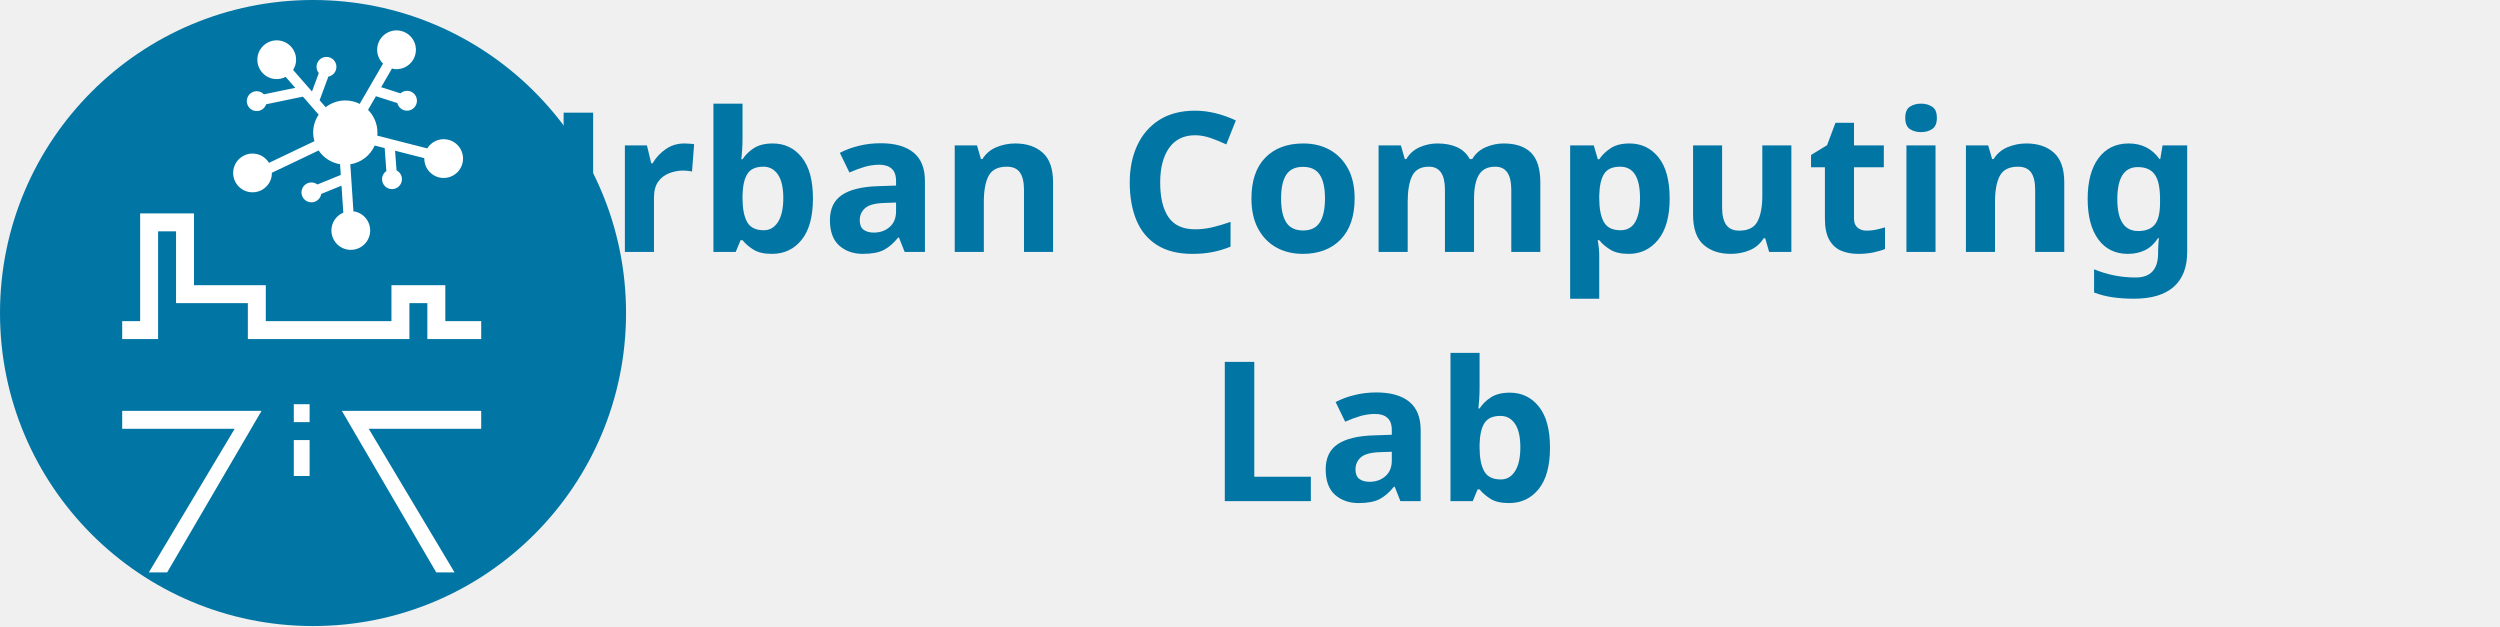
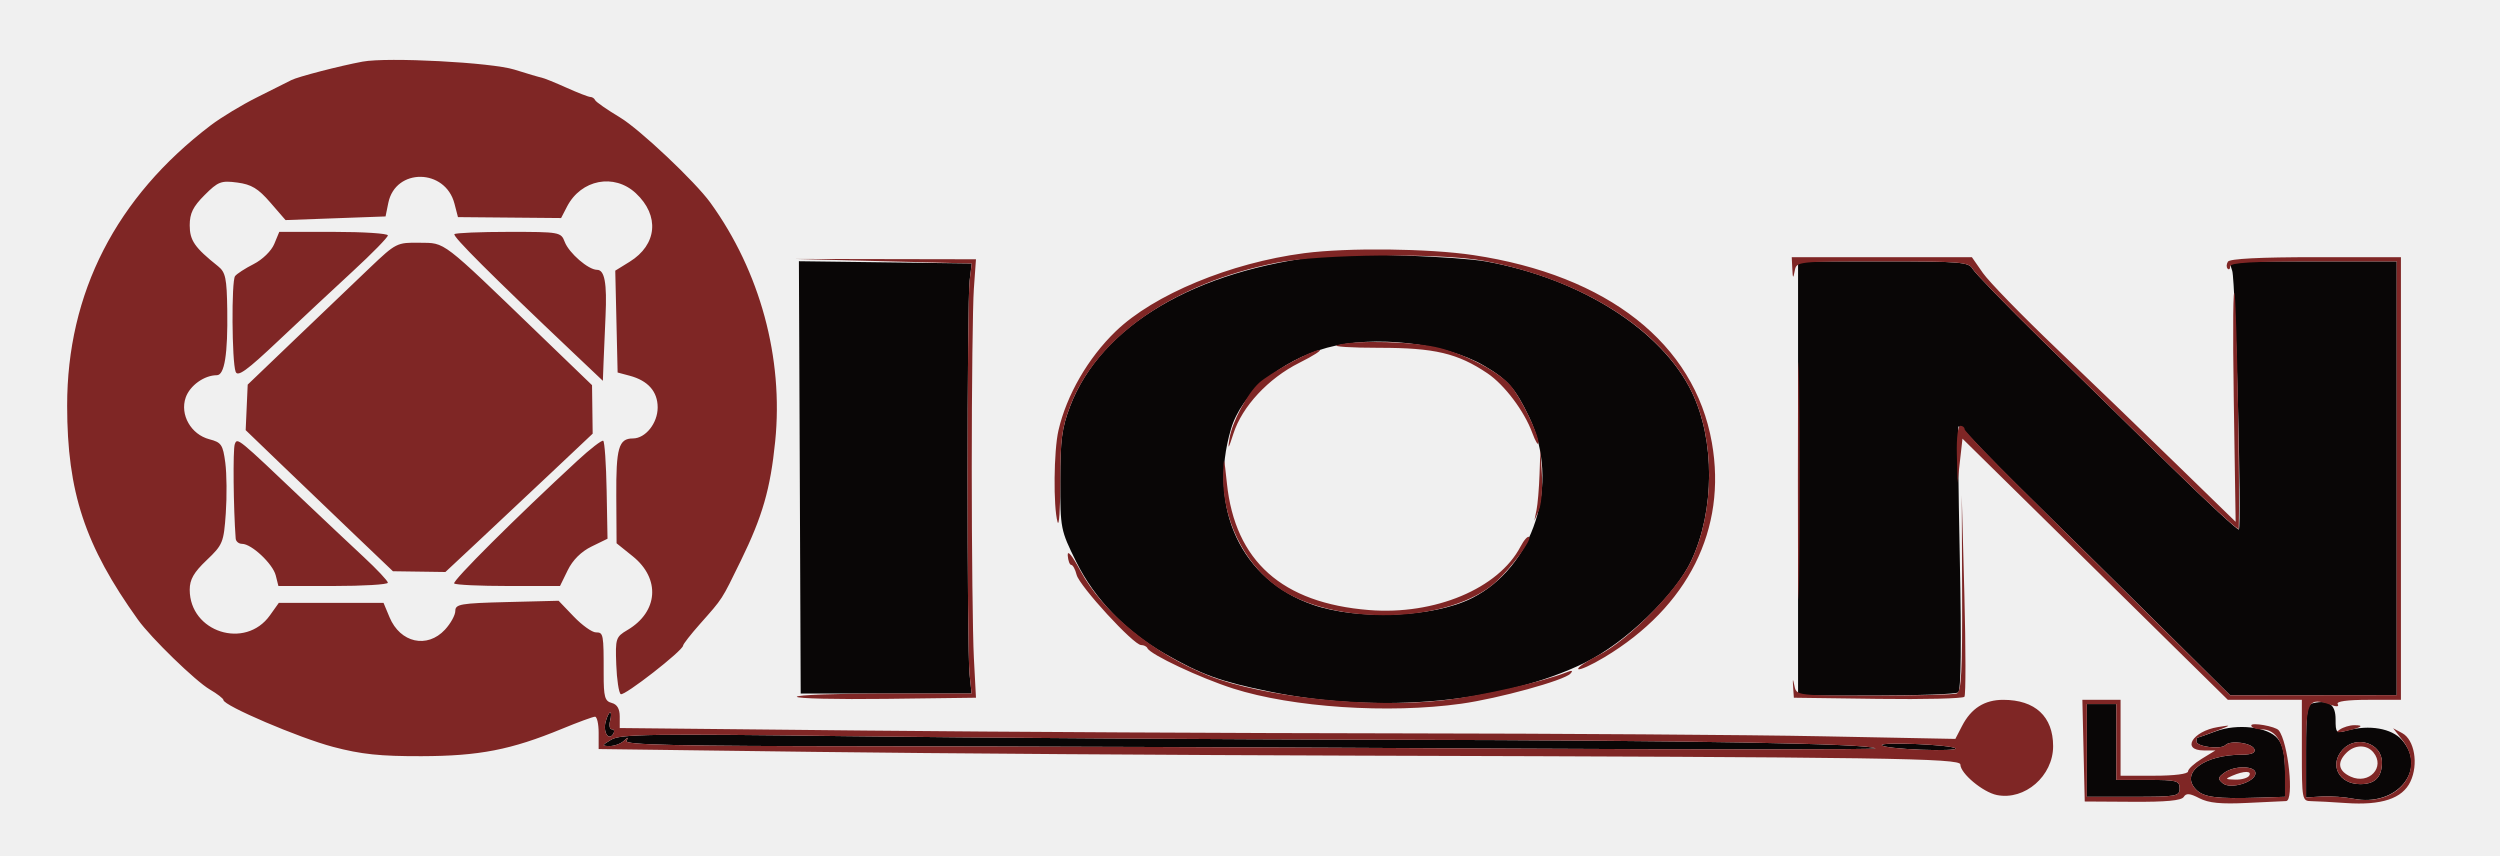
- <svg xmlns="http://www.w3.org/2000/svg" width="180.855mm" height="45.289mm" viewBox="0 0 180.855 45.289" version="1.1" id="svg1171">
-   <defs id="defs1165" />
-   <g id="layer1" transform="translate(-17.67386,-133.4455)">
-     <g id="g912" transform="matrix(0.2585633,0,0,0.2585633,-94.5076,177.3482)">
-       <circle style="fill:#0175a4;fill-opacity:1;stroke:#ffaa4d;stroke-width:0;stroke-miterlimit:4;stroke-dasharray:none;stroke-opacity:1" id="circle886" cx="521.443" cy="-82.216" r="87.579" />
-       <path id="path888" d="m 543.388,-89.999 h 15.067 v 10.045 h 10.045 v 5.022 H 553.432 v -10.045 h -5.022 v 10.045 H 503.209 V -84.977 H 483.12 V -105.066 h -5.022 v 30.134 h -10.045 v -5.022 h 5.022 v -30.134 h 15.067 v 20.089 h 20.089 v 10.045 h 35.156 z m -22.901,38.31 h -4.423 v -5.022 h 4.423 z m -20.971,1.868 h -31.464 v -5.022 h 38.987 l -26.411,45.201 h -5.12 z m 61.527,40.179 h -5.12 L 529.512,-54.843 h 38.987 v 5.022 H 537.036 Z M 520.487,-36.622 h -4.423 v -10.045 h 4.423 z" style="fill:#ffffff;fill-rule:evenodd;stroke-width:0.502;fill-opacity:1" />
-       <path id="path890" d="m 553.4,-128.279 c 0.957,-1.537 2.648,-2.569 4.592,-2.569 2.994,0 5.422,2.427 5.424,5.422 0,2.994 -2.427,5.422 -5.422,5.422 -2.994,0 -5.422,-2.427 -5.422,-5.422 0,-0.04 0.01,-0.076 0.01,-0.116 l -8.18,-2.084 0.41,5.499 c 0.894,0.462 1.512,1.386 1.512,2.462 0,1.536 -1.246,2.782 -2.782,2.782 -1.536,0 -2.782,-1.246 -2.782,-2.782 0,-0.95 0.478,-1.786 1.204,-2.288 l -0.478,-6.416 -2.785,-0.71 c -1.213,2.749 -3.763,4.768 -6.826,5.246 l 0.875,13.179 c 0.159,0.024 0.317,0.024 0.477,0.06 2.918,0.671 4.74,3.581 4.069,6.498 -0.671,2.918 -3.581,4.74 -6.498,4.069 -2.918,-0.671 -4.74,-3.581 -4.069,-6.498 0.406,-1.764 1.636,-3.116 3.185,-3.769 l -0.502,-7.555 -5.682,2.315 c -0.01,0.064 -0.01,0.126 -0.024,0.19 -0.344,1.498 -1.837,2.432 -3.334,2.088 -1.498,-0.344 -2.432,-1.837 -2.088,-3.334 0.344,-1.498 1.837,-2.432 3.334,-2.088 0.395,0.091 0.747,0.265 1.051,0.495 l 6.543,-2.666 -0.199,-2.994 c -2.495,-0.409 -4.646,-1.836 -6,-3.851 l -13.086,6.242 c 0.002,0.296 -0.006,0.593 -0.051,0.895 -0.47,2.957 -3.249,4.973 -6.205,4.503 -2.957,-0.47 -4.973,-3.249 -4.503,-6.205 0.47,-2.957 3.249,-4.973 6.205,-4.503 1.627,0.259 2.95,1.229 3.749,2.532 l 12.704,-6.06 c -0.214,-0.768 -0.337,-1.575 -0.337,-2.412 0,-1.858 0.564,-3.584 1.53,-5.017 l -4.403,-5.038 -10.289,2.136 c -0.01,0.03 -0.01,0.058 -0.021,0.087 -0.532,1.441 -2.132,2.177 -3.574,1.645 -1.441,-0.532 -2.177,-2.132 -1.645,-3.574 0.532,-1.441 2.132,-2.177 3.574,-1.645 0.414,0.153 0.762,0.402 1.046,0.702 l 8.754,-1.817 -2.678,-3.064 c -0.88,0.459 -1.891,0.693 -2.953,0.603 -2.983,-0.253 -5.197,-2.876 -4.944,-5.86 0.253,-2.983 2.876,-5.197 5.86,-4.944 2.983,0.253 5.197,2.876 4.944,5.86 -0.075,0.885 -0.378,1.689 -0.818,2.395 l 5.279,6.04 1.906,-5.15 c -0.499,-0.615 -0.743,-1.429 -0.583,-2.267 0.287,-1.509 1.744,-2.5 3.254,-2.212 1.509,0.287 2.5,1.744 2.212,3.253 -0.219,1.151 -1.12,1.995 -2.203,2.206 l -2.448,6.614 1.698,1.943 c 1.52,-1.177 3.421,-1.884 5.492,-1.884 1.449,0 2.813,0.351 4.026,0.96 l 6.526,-11.271 c -1.195,-1.169 -1.846,-2.862 -1.589,-4.643 0.428,-2.963 3.177,-5.019 6.14,-4.59 2.964,0.428 5.019,3.177 4.591,6.14 -0.428,2.963 -3.177,5.019 -6.14,4.59 -0.174,-0.027 -0.332,-0.084 -0.499,-0.124 l -3.027,5.226 5.39,1.724 c 0.592,-0.526 1.394,-0.807 2.239,-0.685 1.521,0.22 2.575,1.631 2.356,3.151 -0.22,1.521 -1.631,2.575 -3.151,2.356 -1.159,-0.167 -2.043,-1.028 -2.302,-2.102 l -5.994,-1.917 -2.209,3.816 c 1.626,1.626 2.633,3.874 2.633,6.356 0,0.291 -0.015,0.578 -0.043,0.862 z" style="fill:#ffffff;fill-rule:evenodd;stroke-width:0.322;fill-opacity:1" />
-       <text xml:space="preserve" style="font-style:normal;font-weight:normal;font-size:54.575px;line-height:1.25;font-family:Poppins;text-align:center;letter-spacing:0px;word-spacing:0px;text-anchor:middle;fill:#0175a4;fill-opacity:1;stroke:none;stroke-width:1.584;" x="870.472" y="-99.311" id="text896">
-         <tspan id="tspan892" x="870.472" y="-99.311" style="font-style:normal;font-variant:normal;font-weight:bold;font-stretch:normal;font-size:54.575px;font-family:Tahoma;-inkscape-font-specification:'Tahoma Bold';text-align:center;text-anchor:middle;fill:#0175a4;stroke-width:1.584;fill-opacity:1;">Urban Computing</tspan>
-         <tspan x="870.472" y="-29.587" style="font-style:normal;font-variant:normal;font-weight:bold;font-stretch:normal;font-size:54.575px;font-family:Tahoma;-inkscape-font-specification:'Tahoma Bold';text-align:center;text-anchor:middle;fill:#0175a4;stroke-width:1.584;fill-opacity:1;" id="tspan894">Lab</tspan>
-       </text>
-       <circle style="fill:#0175a4;fill-opacity:1;stroke:#ffaa4d;stroke-width:0;stroke-miterlimit:4;stroke-dasharray:none;stroke-opacity:1" id="circle886-5" cx="419.393" cy="-302.104" r="87.579" />
-     </g>
-   </g>
+ <svg xmlns="http://www.w3.org/2000/svg" width="593" height="203" viewBox="0 0 593 203" version="1.1">
+   <path d="M 314.500 60.627 C 283.447 64.010, 261.111 77.187, 253.803 96.435 C 251.882 101.494, 251.500 104.416, 251.500 114.053 C 251.500 125.392, 251.570 125.748, 255.256 133.205 C 259.664 142.123, 267.016 149.761, 276.282 155.050 C 285.052 160.056, 289.445 161.643, 301.195 164.052 C 327.261 169.396, 356.542 166.700, 375.976 157.167 C 385.534 152.478, 397.447 141.044, 401.206 132.951 C 406.754 121.008, 406.794 104.365, 401.303 93 C 394.202 78.301, 374.892 66.046, 352.500 62.025 C 345.956 60.849, 320.914 59.929, 314.500 60.627 M 189.713 113.230 L 189.927 164.500 210.194 164.500 L 230.461 164.500 229.980 160 C 229.344 154.043, 229.359 71.633, 229.997 66.500 L 230.494 62.500 209.997 62.230 L 189.500 61.961 189.713 113.230 M 426.500 113.500 L 426.500 165 445 164.985 C 455.175 164.976, 463.950 164.639, 464.500 164.235 C 465.153 163.755, 465.280 152.750, 464.866 132.500 C 464.518 115.450, 464.370 101.347, 464.538 101.161 C 464.707 100.975, 466.407 102.550, 468.316 104.661 C 470.226 106.772, 476.615 113.225, 482.515 119 C 488.415 124.775, 501.290 137.473, 511.126 147.218 L 529.009 164.936 548.754 164.912 L 568.500 164.887 568.500 113.443 L 568.500 62 548.633 62 L 528.767 62 529.486 64.250 C 530.275 66.718, 531.770 124.904, 531.062 125.607 C 530.821 125.847, 523.621 119.183, 515.062 110.798 C 506.503 102.414, 492.601 88.791, 484.168 80.527 C 475.736 72.262, 468.407 64.713, 467.883 63.750 C 467.024 62.172, 464.937 62, 446.715 62 L 426.500 62 426.500 113.500 M 314.773 82.480 C 303.686 85.532, 294.465 93.339, 291.985 101.775 C 286.466 120.546, 294.451 137.611, 311.500 143.481 C 322.160 147.151, 340.032 146.421, 349 141.951 C 363.864 134.540, 370.210 114.608, 362.705 98.906 C 359.469 92.134, 357.618 90.033, 351.986 86.732 C 342.781 81.339, 325.918 79.412, 314.773 82.480 M 548.750 166.772 C 547.212 167.101, 547 168.480, 547 178.150 L 547 189.153 550.750 188.932 C 552.813 188.811, 556.158 189.046, 558.185 189.455 C 568.440 191.523, 575.886 182.561, 569.750 175.535 C 567.333 172.767, 561.984 171.839, 556.750 173.281 C 554.140 173.999, 554 173.864, 554 170.636 C 554 167.117, 552.452 165.978, 548.750 166.772 M 495 178 L 495 189 506 189 C 516.333 189, 517 188.879, 517 187 C 517 185.178, 516.333 185, 509.500 185 L 502 185 502 176 L 502 167 498.500 167 L 495 167 495 178 M 143.649 171.233 C 143.010 173.677, 144.367 175.833, 145.446 174.087 C 145.816 173.489, 145.684 173, 145.153 173 C 144.622 173, 144.423 172.100, 144.710 171 C 144.998 169.900, 145.008 169, 144.733 169 C 144.458 169, 143.971 170.005, 143.649 171.233 M 525.500 173.490 C 523.300 174.304, 521.388 174.977, 521.250 174.985 C 521.112 174.993, 521 175.399, 521 175.887 C 521 177.124, 526.755 177.845, 527.855 176.745 C 529.114 175.486, 534.259 176.235, 534.756 177.750 C 535.029 178.581, 534.050 179.002, 531.833 179.006 C 522.782 179.021, 517.088 183.309, 520.879 187.255 C 522.674 189.123, 525.743 189.525, 535.750 189.202 L 542 189 542 183.111 C 542 178.952, 541.486 176.618, 540.250 175.167 C 537.881 172.384, 530.694 171.567, 525.500 173.490 M 145 175.435 C 142.714 176.802, 142.675 176.932, 144.550 176.965 C 145.678 176.984, 147.206 176.438, 147.947 175.750 C 148.981 174.790, 149.132 174.786, 148.599 175.732 C 148.053 176.701, 160.328 176.974, 206.202 177.011 C 238.266 177.038, 305.197 177.280, 354.938 177.551 C 404.679 177.822, 445.142 177.809, 444.857 177.524 C 443.712 176.378, 401.690 175.627, 330 175.470 C 288.475 175.379, 230.425 174.997, 201 174.622 C 154.485 174.030, 147.174 174.136, 145 175.435 M 446.367 176.783 C 446.610 177.178, 450.790 177.651, 455.655 177.836 C 460.520 178.022, 464.212 177.883, 463.859 177.529 C 462.967 176.632, 445.821 175.901, 446.367 176.783 M 555.655 177.829 C 552.406 181.419, 554.770 186, 559.871 186 C 563.346 186, 565 184.335, 565 180.835 C 565 176.262, 558.861 174.287, 555.655 177.829 M 527.601 183.303 C 526.066 184.425, 526.019 184.771, 527.262 185.802 C 529.090 187.319, 535 185.486, 535 183.402 C 535 181.605, 530.014 181.538, 527.601 183.303" stroke="none" fill="#090606" fill-rule="evenodd" />
+   <path d="M 86 14.619 C 80.574 15.629, 70.619 18.212, 69.102 19.003 C 68.221 19.463, 64.575 21.292, 61 23.068 C 57.425 24.844, 52.475 27.835, 50 29.715 C 27.531 46.777, 15.901 69.495, 15.927 96.268 C 15.946 116.753, 20.136 129.404, 32.721 146.985 C 35.808 151.297, 46.366 161.557, 49.750 163.533 C 51.538 164.577, 53 165.710, 53 166.050 C 53 167.369, 70.928 175.029, 79 177.159 C 85.691 178.924, 90.160 179.393, 100 179.366 C 113.673 179.327, 121.228 177.855, 133.303 172.875 C 137.138 171.294, 140.663 170, 141.138 170 C 141.612 170, 142 171.727, 142 173.839 L 142 177.677 193.250 178.347 C 221.438 178.715, 279.600 179.117, 322.500 179.241 C 447.752 179.603, 465 179.857, 465 181.340 C 465 183.453, 470.346 187.919, 473.670 188.584 C 480.279 189.906, 487 184.065, 487 177 C 487 169.960, 482.737 166, 475.157 166 C 470.730 166, 467.563 168.010, 465.399 172.195 L 463.809 175.269 432.155 174.647 C 414.745 174.304, 369.675 173.992, 332 173.953 C 294.325 173.914, 237.288 173.614, 205.250 173.287 L 147 172.691 147 169.962 C 147 168.117, 146.381 167.071, 145.090 166.734 C 143.461 166.308, 143.182 165.297, 143.189 159.867 C 143.201 150.351, 143.136 150, 141.346 150 C 140.437 150, 138.074 148.312, 136.096 146.250 L 132.500 142.500 120.250 142.809 C 109.247 143.086, 108 143.300, 108 144.913 C 108 145.900, 106.896 147.899, 105.548 149.354 C 101.325 153.910, 94.936 152.484, 92.402 146.420 L 90.973 143 78.555 143 L 66.136 143 64.025 145.965 C 58.188 154.163, 45 149.945, 45 139.880 C 45 137.456, 45.966 135.771, 49.023 132.864 C 52.850 129.222, 53.070 128.684, 53.556 121.768 C 53.837 117.771, 53.785 112.364, 53.440 109.754 C 52.876 105.479, 52.503 104.928, 49.679 104.197 C 45.300 103.062, 42.629 98.364, 44.048 94.292 C 45.040 91.446, 48.455 89, 51.436 89 C 53.258 89, 54.054 84.030, 53.906 73.560 C 53.800 65.985, 53.503 64.571, 51.717 63.147 C 46.172 58.727, 45 57.034, 45 53.445 C 45 50.607, 45.781 49.019, 48.528 46.272 C 51.736 43.064, 52.439 42.795, 56.278 43.300 C 59.642 43.743, 61.235 44.705, 64.115 48.030 L 67.730 52.204 79.590 51.772 L 91.451 51.340 92.110 48.114 C 93.813 39.791, 105.627 39.927, 107.797 48.295 L 108.628 51.500 120.860 51.611 L 133.092 51.722 134.495 49.010 C 137.829 42.563, 145.692 41.041, 150.837 45.848 C 156.512 51.149, 155.881 58.056, 149.352 62.091 L 145.940 64.200 146.220 76.280 L 146.500 88.359 149.357 89.122 C 153.716 90.285, 156 92.875, 156 96.655 C 156 100.384, 153.107 104, 150.122 104 C 146.754 104, 146.114 106.229, 146.184 117.716 L 146.251 128.867 150.083 131.946 C 156.704 137.267, 156.143 145.122, 148.833 149.440 C 146.063 151.076, 145.947 151.432, 146.177 157.645 C 146.309 161.217, 146.790 164.370, 147.246 164.652 C 148.077 165.165, 161.976 154.336, 162.027 153.137 C 162.041 152.786, 163.847 150.475, 166.039 148 C 171.523 141.808, 171.096 142.470, 175.722 133 C 180.872 122.460, 182.736 115.986, 183.876 104.685 C 185.868 84.923, 180.301 64.414, 168.514 48.096 C 164.889 43.077, 151.722 30.653, 147.066 27.859 C 144.005 26.022, 141.350 24.177, 141.167 23.759 C 140.983 23.342, 140.478 23, 140.044 23 C 139.610 23, 137.060 22.012, 134.377 20.805 C 131.695 19.597, 129.050 18.526, 128.500 18.424 C 127.950 18.322, 125.025 17.459, 122 16.507 C 116.598 14.806, 91.940 13.513, 86 14.619 M 65.049 57.881 C 64.373 59.514, 62.262 61.572, 60.178 62.631 C 58.155 63.659, 56.165 64.950, 55.755 65.500 C 54.880 66.673, 54.993 85.729, 55.888 88.165 C 56.370 89.478, 58.511 87.931, 66 80.857 C 71.225 75.922, 79.213 68.462, 83.750 64.280 C 88.287 60.097, 92 56.299, 92 55.838 C 92 55.377, 86.205 55, 79.121 55 L 66.243 55 65.049 57.881 M 107.792 55.542 C 107.298 56.035, 116.432 65.155, 135.750 83.459 L 143 90.328 143.164 85.914 C 143.255 83.486, 143.466 78.575, 143.633 75 C 143.999 67.173, 143.417 64, 141.616 64 C 139.556 64, 134.960 60.024, 133.950 57.369 C 133.070 55.053, 132.771 55, 120.691 55 C 113.894 55, 108.090 55.244, 107.792 55.542 M 87.743 63.500 C 84.275 66.800, 76.334 74.389, 70.096 80.365 L 58.754 91.231 58.514 96.630 L 58.274 102.029 66.387 109.839 C 70.849 114.134, 78.708 121.665, 83.852 126.574 L 93.204 135.500 99.426 135.589 L 105.648 135.679 113.236 128.589 C 117.410 124.690, 125.270 117.307, 130.703 112.182 L 140.581 102.863 140.506 97.112 L 140.431 91.361 127.966 79.347 C 104.409 56.642, 105.751 57.670, 99.532 57.579 C 94.159 57.502, 93.921 57.621, 87.743 63.500 M 309.349 60.055 C 291.858 62.335, 273.691 69.866, 264.657 78.580 C 258.066 84.938, 252.997 93.711, 251.061 102.112 C 249.950 106.929, 249.821 120.155, 250.850 123.814 C 251.207 125.087, 251.500 120.812, 251.500 114.314 C 251.500 104.405, 251.871 101.522, 253.803 96.435 C 260.065 79.940, 278.434 67.156, 302.831 62.313 C 313.243 60.246, 341.969 59.989, 352 61.873 C 375.210 66.233, 394.147 78.188, 401.303 93 C 406.799 104.376, 406.754 121.039, 401.194 132.951 C 397.905 139.996, 386.344 151.784, 379.151 155.426 C 376.208 156.916, 374.058 158.392, 374.373 158.706 C 374.687 159.021, 377.483 157.753, 380.585 155.889 C 400.426 143.969, 409.666 125.509, 406.059 105 C 401.922 81.486, 381.336 65.293, 349.500 60.513 C 338.950 58.929, 319.675 58.709, 309.349 60.055 M 209.498 61.959 L 230.495 62.500 229.998 66.500 C 229.360 71.627, 229.344 154.036, 229.980 160 L 230.459 164.500 209.729 164.500 C 198.328 164.500, 188.999 164.846, 188.999 165.270 C 189 165.693, 198.563 165.918, 210.250 165.770 L 231.500 165.500 231 156 C 230.725 150.775, 230.500 130.525, 230.500 111 C 230.500 91.475, 230.725 72.350, 231 68.500 L 231.500 61.500 210 61.459 L 188.500 61.418 209.498 61.959 M 425.136 63.750 C 425.253 66.108, 425.334 66.179, 425.706 64.250 C 426.138 62.004, 426.179 62, 446.534 62 C 464.929 62, 467.023 62.172, 467.883 63.750 C 468.407 64.713, 475.736 72.262, 484.168 80.527 C 492.601 88.791, 506.587 102.498, 515.250 110.985 C 523.913 119.472, 531.014 125.985, 531.032 125.458 C 531.324 116.777, 530.590 74.056, 530.079 70 C 529.698 66.975, 529.591 77.838, 529.841 94.139 L 530.295 123.778 516.281 110.139 C 508.574 102.638, 495.672 90.200, 487.610 82.500 C 479.548 74.800, 471.777 66.813, 470.340 64.750 L 467.728 61 446.364 61 L 425 61 425.136 63.750 M 528.459 62.067 C 528.096 62.653, 528.070 63.403, 528.400 63.733 C 528.730 64.063, 529 63.808, 529 63.167 C 529 62.317, 534.369 62, 548.750 62 L 568.500 62 568.500 113.443 L 568.500 164.887 548.754 164.912 L 529.009 164.936 511.108 147.218 C 501.262 137.473, 487.085 123.450, 479.603 116.056 C 472.121 108.662, 466 102.249, 466 101.806 C 466 101.363, 465.550 101, 465 101 C 464.416 101, 464.068 103.808, 464.163 107.750 L 464.326 114.500 464.913 109.275 L 465.500 104.050 496.972 135.025 L 528.445 166 537.222 166 L 546 166 546 178 C 546 189.768, 546.044 190.001, 548.250 190.034 C 549.487 190.052, 553.200 190.254, 556.500 190.483 C 564.893 191.063, 569.831 189.423, 571.739 185.421 C 573.712 181.283, 572.725 175.458, 569.784 173.884 L 567.654 172.744 569.827 175.507 C 575.646 182.905, 568.451 191.525, 558.185 189.455 C 556.158 189.046, 552.813 188.811, 550.750 188.932 L 547 189.153 547 178.150 C 547 166.209, 547.484 165.295, 552.807 167.178 C 554.281 167.699, 554.892 167.634, 554.498 166.997 C 554.109 166.367, 556.755 166, 561.691 166 L 569.500 166 569.500 113.500 L 569.500 61 549.309 61 C 536.087 61, 528.891 61.368, 528.459 62.067 M 426.461 114 C 426.461 139.025, 426.590 149.263, 426.749 136.750 C 426.908 124.238, 426.908 103.763, 426.749 91.250 C 426.590 78.738, 426.461 88.975, 426.461 114 M 317.190 81.850 C 315.919 82.207, 320.419 82.500, 327.190 82.500 C 340.286 82.500, 345.729 83.783, 352.808 88.540 C 356.850 91.257, 361.560 97.506, 363.451 102.662 C 364.226 104.773, 364.886 105.825, 364.920 105 C 364.999 103.041, 360.622 94.080, 358.292 91.430 C 355.412 88.156, 348.024 84.240, 341.540 82.552 C 335.617 81.010, 321.609 80.606, 317.190 81.850 M 306.061 86.034 C 303.070 87.683, 299.761 89.812, 298.708 90.765 C 295.840 93.360, 292.269 100.043, 291.637 104 C 291.186 106.820, 291.366 106.598, 292.566 102.860 C 294.634 96.414, 300.850 89.731, 308.189 86.064 C 311.561 84.379, 313.685 83.008, 312.910 83.018 C 312.134 83.028, 309.053 84.385, 306.061 86.034 M 55.686 105.375 C 55.228 106.570, 55.366 120.660, 55.905 127.750 C 55.957 128.438, 56.640 129, 57.423 129 C 59.667 129, 64.718 133.741, 65.410 136.497 L 66.038 139 79.019 139 C 86.159 139, 92 138.649, 92 138.221 C 92 137.792, 89.412 135.038, 86.250 132.100 C 83.088 129.162, 76.888 123.325, 72.473 119.129 C 56.136 103.601, 56.312 103.746, 55.686 105.375 M 136.992 109.248 C 122.368 122.743, 107.194 137.861, 107.732 138.399 C 108.063 138.730, 113.846 139, 120.584 139 L 132.835 139 134.668 135.250 C 135.846 132.839, 137.858 130.837, 140.302 129.643 L 144.104 127.786 143.894 116.354 C 143.779 110.067, 143.414 104.756, 143.084 104.552 C 142.753 104.348, 140.012 106.461, 136.992 109.248 M 365.179 112.500 C 365.066 115.800, 364.741 119.625, 364.458 121 L 363.944 123.500 365.014 121.048 C 365.603 119.700, 365.928 115.875, 365.735 112.548 L 365.385 106.500 365.179 112.500 M 290.136 112.568 C 289.859 122.895, 294.955 133.479, 302.972 139.229 C 316.217 148.728, 344.169 147.989, 355.018 137.853 C 358.668 134.443, 363.373 128.039, 362.713 127.380 C 362.402 127.069, 361.479 128.093, 360.663 129.657 C 355.462 139.618, 340.301 145.959, 324.698 144.700 C 304.104 143.039, 292.967 133.109, 291.027 114.678 C 290.334 108.097, 290.260 107.921, 290.136 112.568 M 465.415 140.740 C 465.483 159.232, 465.228 164.084, 464.168 164.490 C 463.436 164.771, 454.580 165, 444.488 165 C 426.269 165, 426.136 164.984, 425.656 162.750 C 425.230 160.767, 425.192 160.797, 425.336 163 L 425.500 165.500 445.428 165.772 C 456.389 165.921, 465.629 165.696, 465.961 165.272 C 466.294 164.847, 466.288 153.925, 465.948 141 L 465.329 117.500 465.415 140.740 M 253.264 131.750 C 253.353 132.988, 253.731 134, 254.104 134 C 254.478 134, 255.048 135.054, 255.371 136.342 C 256.041 139.011, 268.893 153.011, 270.667 153.004 C 271.308 153.002, 271.983 153.338, 272.167 153.750 C 272.833 155.250, 284.695 160.829, 292.518 163.323 C 306.577 167.805, 329.341 169.323, 346.566 166.928 C 355.398 165.699, 371.017 161.401, 372.500 159.791 C 373.208 159.022, 372.916 158.938, 371.500 159.502 C 365.878 161.741, 351.365 165.036, 342.500 166.087 C 325.604 168.088, 299.497 165.367, 286.695 160.269 C 273.454 154.997, 261.602 145.291, 256.238 135.327 C 254.297 131.720, 253.164 130.357, 253.264 131.750 M 494.219 178.057 L 494.500 190.115 505.861 190.186 C 513.805 190.236, 517.450 189.890, 517.979 189.034 C 518.562 188.090, 519.410 188.160, 521.693 189.341 C 523.894 190.479, 526.811 190.764, 533.076 190.453 C 537.709 190.223, 541.837 190.027, 542.250 190.017 C 544.230 189.972, 542.776 176.013, 540.500 173.219 C 539.747 172.294, 534 171.278, 534 172.070 C 534 172.581, 535.099 173, 536.443 173 C 540.092 173, 542 176.510, 542 183.223 L 542 189 535.750 189.202 C 525.743 189.525, 522.674 189.123, 520.879 187.255 C 517.088 183.309, 522.782 179.021, 531.833 179.006 C 534.050 179.002, 535.029 178.581, 534.756 177.750 C 534.259 176.235, 529.114 175.486, 527.855 176.745 C 526.755 177.845, 521 177.124, 521 175.887 C 521 175.399, 521.112 174.993, 521.250 174.985 C 521.388 174.977, 523.300 174.281, 525.500 173.439 C 529.436 171.933, 529.446 171.917, 526.095 172.460 C 520.062 173.438, 517.311 177.996, 522.750 178.004 L 525.500 178.007 522.250 179.989 C 520.462 181.079, 519 182.427, 519 182.985 C 519 183.587, 515.744 184, 511 184 L 503 184 503 175 L 503 166 498.469 166 L 493.938 166 494.219 178.057 M 495 178 L 495 189 506 189 C 516.333 189, 517 188.879, 517 187 C 517 185.178, 516.333 185, 509.500 185 L 502 185 502 176 L 502 167 498.500 167 L 495 167 495 178 M 143.649 171.233 C 143.010 173.677, 144.367 175.833, 145.446 174.087 C 145.816 173.489, 145.684 173, 145.153 173 C 144.622 173, 144.423 172.100, 144.710 171 C 144.998 169.900, 145.008 169, 144.733 169 C 144.458 169, 143.971 170.005, 143.649 171.233 M 555 173.046 C 553.905 173.787, 554.309 173.880, 556.500 173.390 C 560.177 172.567, 560.975 171.995, 558.417 172.015 C 557.362 172.024, 555.825 172.487, 555 173.046 M 145 175.435 C 142.714 176.802, 142.675 176.932, 144.550 176.965 C 145.678 176.984, 147.206 176.438, 147.947 175.750 C 148.981 174.790, 149.132 174.786, 148.599 175.732 C 148.053 176.701, 160.328 176.974, 206.202 177.011 C 238.266 177.038, 305.197 177.280, 354.938 177.551 C 404.679 177.822, 445.142 177.809, 444.857 177.524 C 443.712 176.378, 401.690 175.627, 330 175.470 C 288.475 175.379, 230.425 174.997, 201 174.622 C 154.485 174.030, 147.174 174.136, 145 175.435 M 446.367 176.783 C 446.610 177.178, 450.790 177.651, 455.655 177.836 C 460.520 178.022, 464.212 177.883, 463.859 177.529 C 462.967 176.632, 445.821 175.901, 446.367 176.783 M 555.655 177.829 C 552.406 181.419, 554.770 186, 559.871 186 C 563.346 186, 565 184.335, 565 180.835 C 565 176.262, 558.861 174.287, 555.655 177.829 M 556.571 178.571 C 554.283 180.860, 554.643 182.880, 557.578 184.217 C 561.920 186.196, 565.873 181.962, 562.960 178.452 C 561.383 176.551, 558.538 176.605, 556.571 178.571 M 527.601 183.303 C 526.066 184.425, 526.019 184.771, 527.262 185.802 C 529.090 187.319, 535 185.486, 535 183.402 C 535 181.605, 530.014 181.538, 527.601 183.303 M 529.500 184 C 527.714 184.767, 527.788 184.867, 530.191 184.930 C 531.671 184.968, 533.160 184.550, 533.500 184 C 534.238 182.806, 532.278 182.806, 529.500 184" stroke="none" fill="#7f2625" fill-rule="evenodd" />
</svg>
